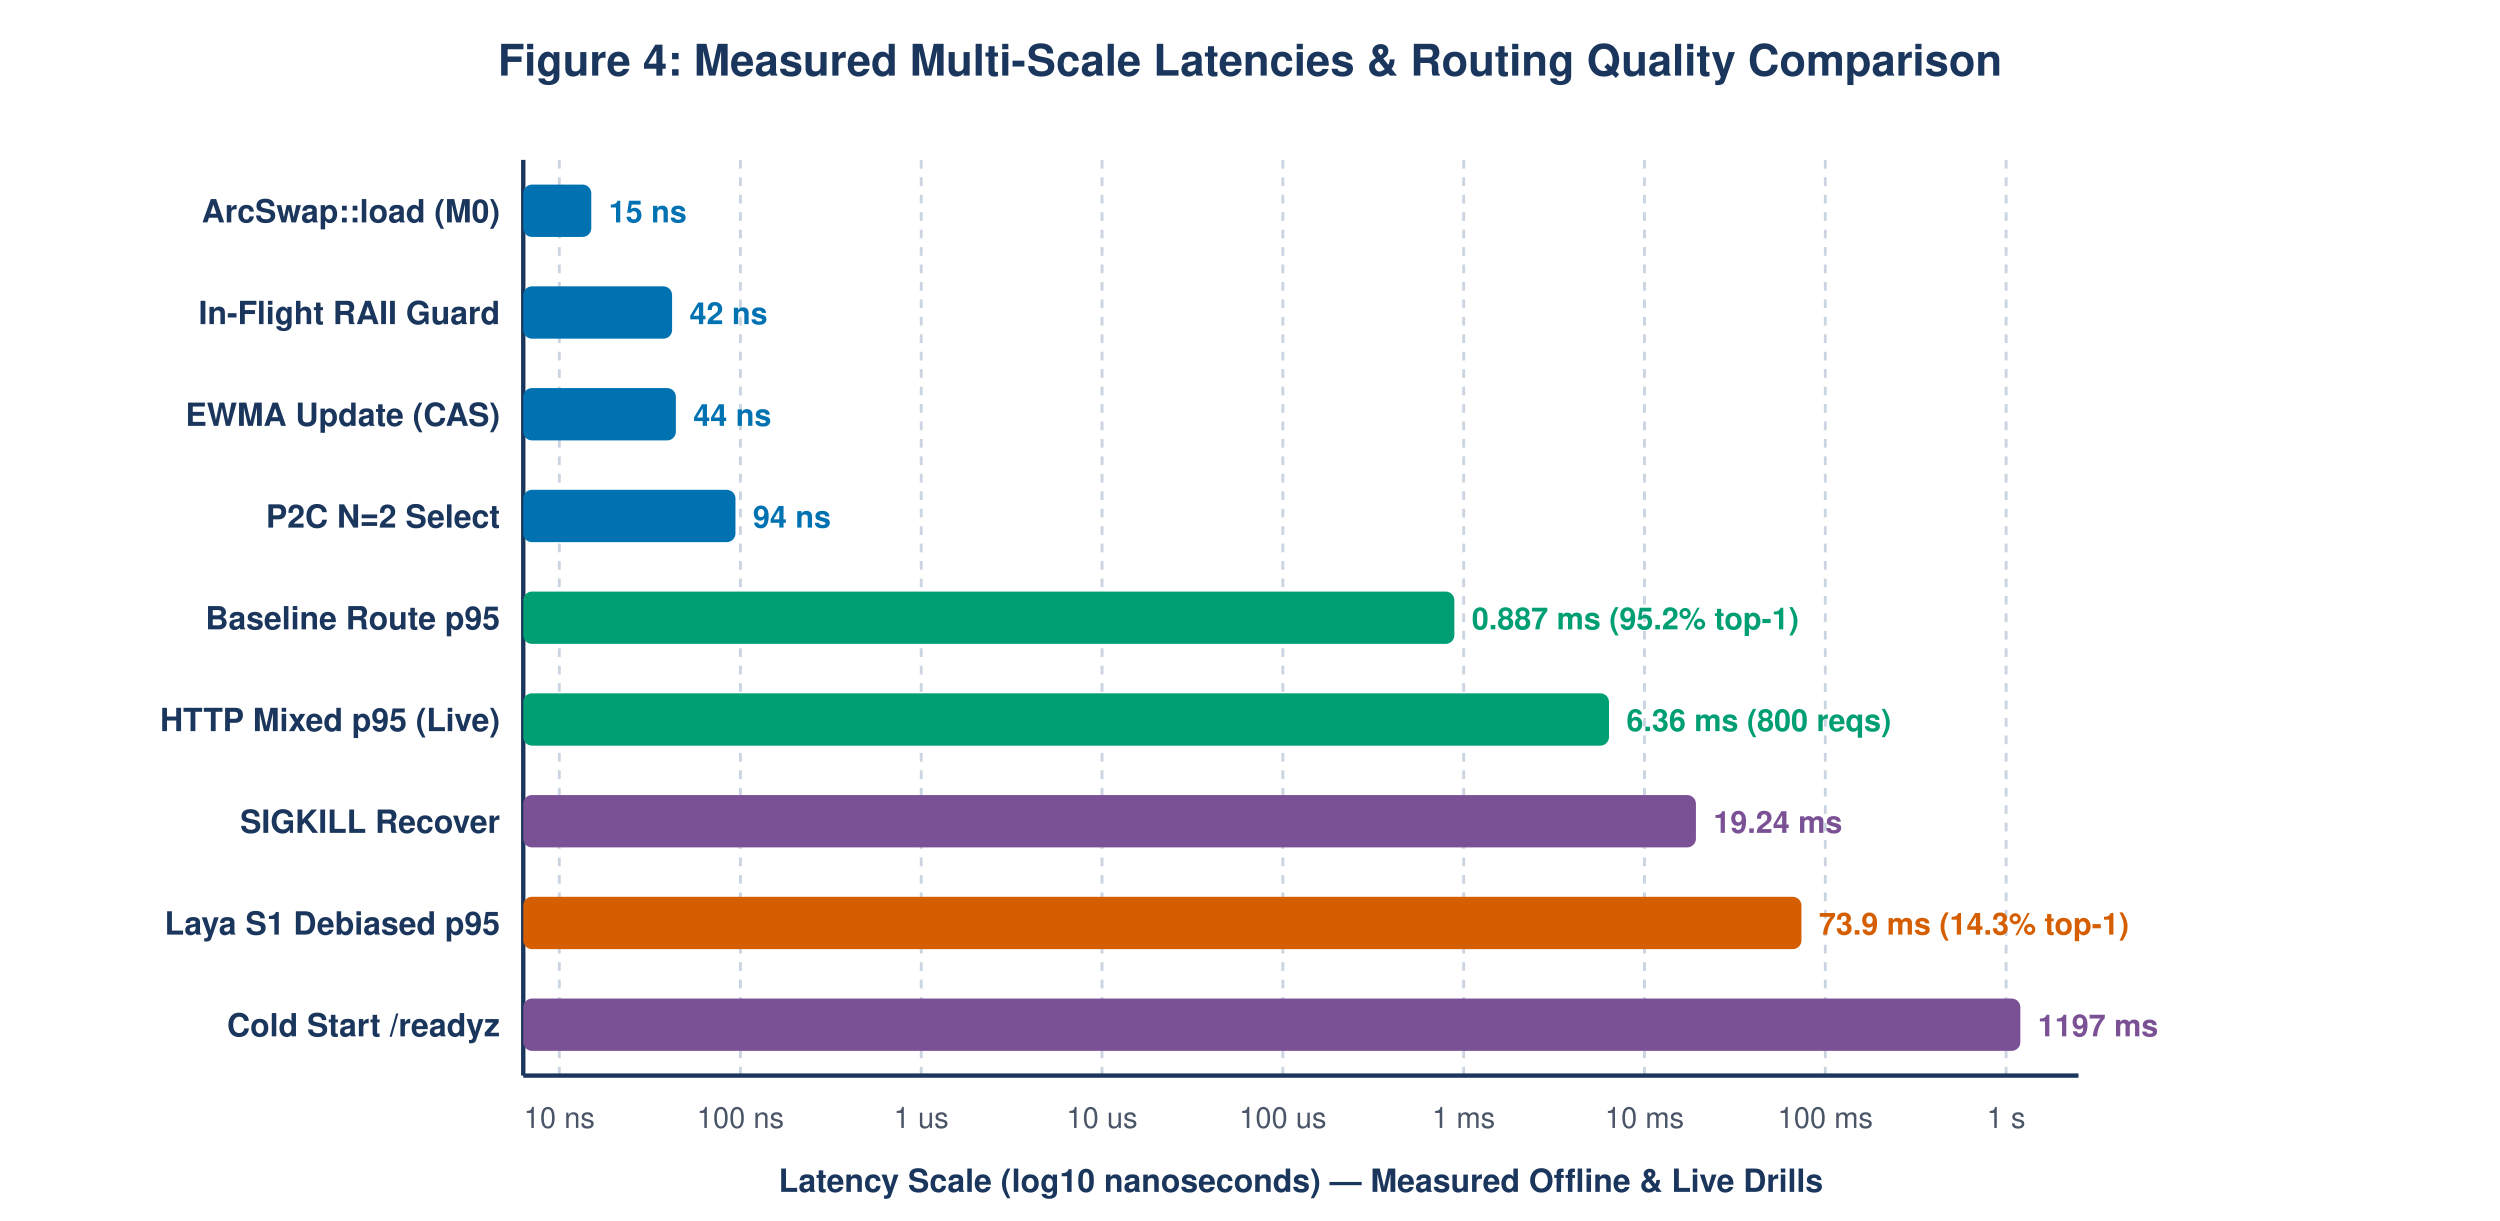
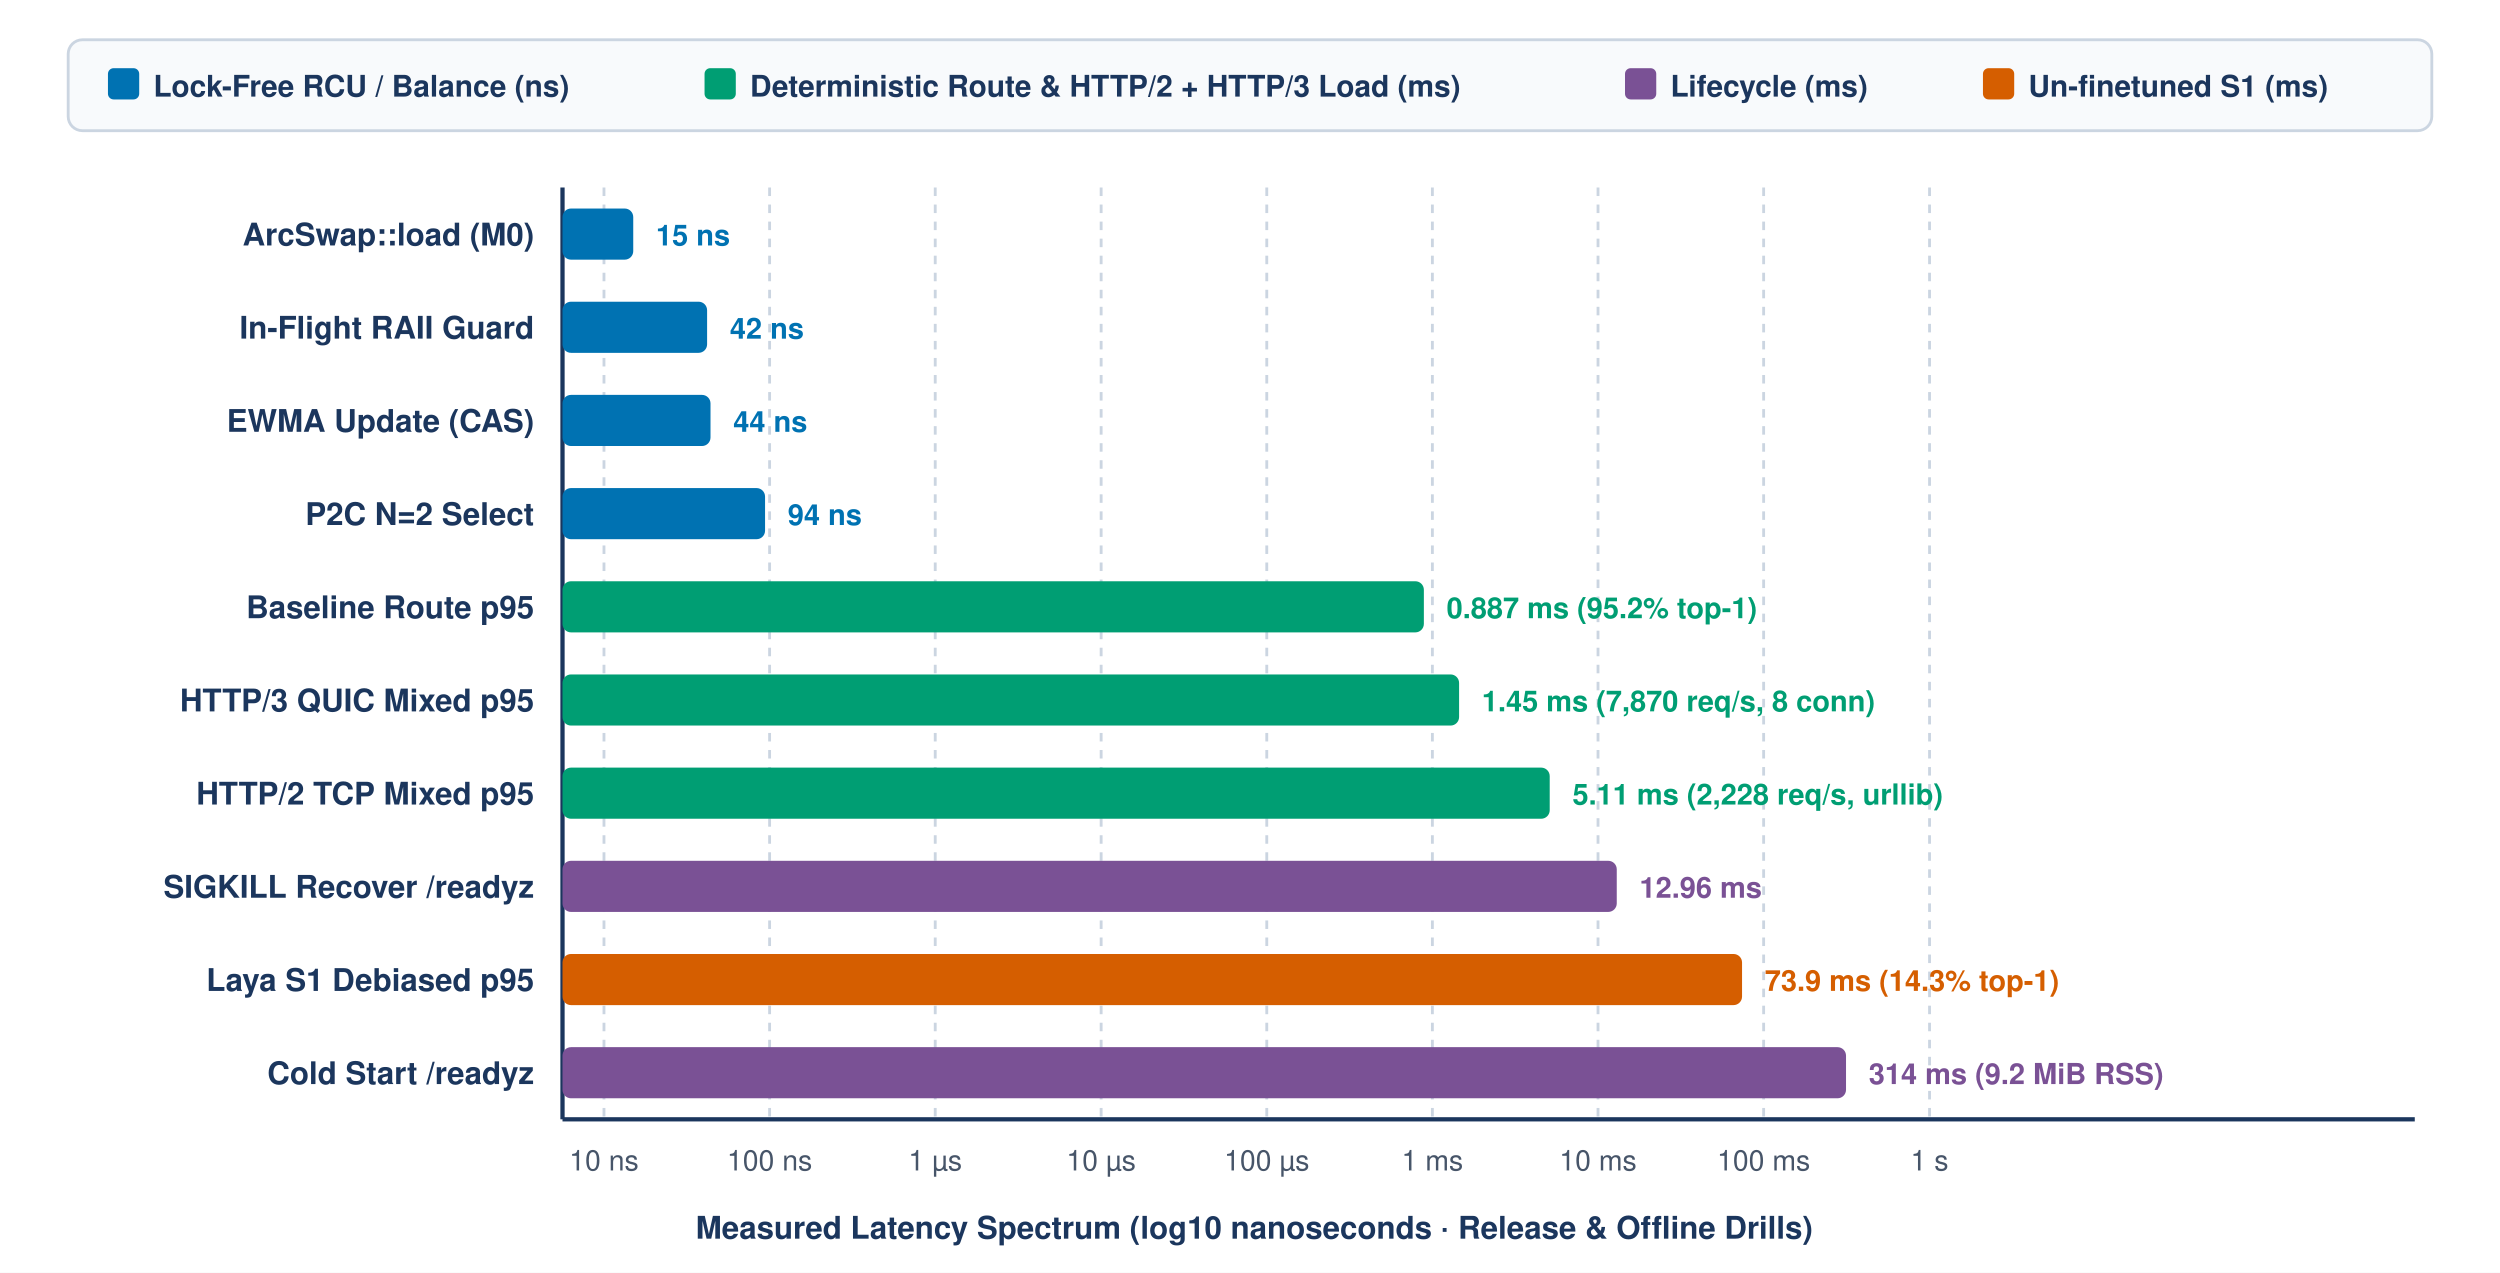
- <svg xmlns="http://www.w3.org/2000/svg" viewBox="0 0 860 420" width="860" height="420" font-family="Helvetica, Arial, sans-serif">
-   <rect x="0" y="0" width="860" height="420" fill="#FFFFFF" />
-   <text x="430.0" y="26" text-anchor="middle" font-size="15" font-weight="700" fill="#1B365D">Figure 4: Measured Multi-Scale Latencies &amp; Routing Quality Comparison</text>
-   <line x1="192.4" y1="55" x2="192.4" y2="370" stroke="#CBD5E1" stroke-dasharray="3 3" />
-   <text x="192.4" y="388" text-anchor="middle" font-size="10" fill="#4A5568">10 ns</text>
-   <line x1="254.7" y1="55" x2="254.7" y2="370" stroke="#CBD5E1" stroke-dasharray="3 3" />
-   <text x="254.7" y="388" text-anchor="middle" font-size="10" fill="#4A5568">100 ns</text>
-   <line x1="316.9" y1="55" x2="316.9" y2="370" stroke="#CBD5E1" stroke-dasharray="3 3" />
-   <text x="316.9" y="388" text-anchor="middle" font-size="10" fill="#4A5568">1 us</text>
-   <line x1="379.1" y1="55" x2="379.1" y2="370" stroke="#CBD5E1" stroke-dasharray="3 3" />
-   <text x="379.1" y="388" text-anchor="middle" font-size="10" fill="#4A5568">10 us</text>
-   <line x1="441.3" y1="55" x2="441.3" y2="370" stroke="#CBD5E1" stroke-dasharray="3 3" />
-   <text x="441.3" y="388" text-anchor="middle" font-size="10" fill="#4A5568">100 us</text>
-   <line x1="503.5" y1="55" x2="503.5" y2="370" stroke="#CBD5E1" stroke-dasharray="3 3" />
-   <text x="503.5" y="388" text-anchor="middle" font-size="10" fill="#4A5568">1 ms</text>
-   <line x1="565.7" y1="55" x2="565.7" y2="370" stroke="#CBD5E1" stroke-dasharray="3 3" />
-   <text x="565.7" y="388" text-anchor="middle" font-size="10" fill="#4A5568">10 ms</text>
-   <line x1="627.9" y1="55" x2="627.9" y2="370" stroke="#CBD5E1" stroke-dasharray="3 3" />
-   <text x="627.9" y="388" text-anchor="middle" font-size="10" fill="#4A5568">100 ms</text>
-   <line x1="690.1" y1="55" x2="690.1" y2="370" stroke="#CBD5E1" stroke-dasharray="3 3" />
-   <text x="690.1" y="388" text-anchor="middle" font-size="10" fill="#4A5568">1 s</text>
-   <line x1="180" y1="55" x2="180" y2="370" stroke="#1B365D" stroke-width="1.5" />
-   <line x1="180" y1="370" x2="715" y2="370" stroke="#1B365D" stroke-width="1.5" />
-   <text x="172" y="76.5" text-anchor="end" font-size="11" font-weight="600" fill="#1B365D">ArcSwap::load (M0)</text>
-   <rect x="180" y="63.5" width="23.4" height="18" fill="#0072B2" rx="3" />
-   <text x="209.4" y="76.5" font-size="10.5" font-weight="700" fill="#0072B2">15 ns</text>
-   <text x="172" y="111.5" text-anchor="end" font-size="11" font-weight="600" fill="#1B365D">In-Flight RAII Guard</text>
-   <rect x="180" y="98.5" width="51.2" height="18" fill="#0072B2" rx="3" />
-   <text x="237.2" y="111.5" font-size="10.5" font-weight="700" fill="#0072B2">42 ns</text>
-   <text x="172" y="146.5" text-anchor="end" font-size="11" font-weight="600" fill="#1B365D">EWMA Update (CAS)</text>
-   <rect x="180" y="133.5" width="52.5" height="18" fill="#0072B2" rx="3" />
-   <text x="238.5" y="146.5" font-size="10.5" font-weight="700" fill="#0072B2">44 ns</text>
-   <text x="172" y="181.5" text-anchor="end" font-size="11" font-weight="600" fill="#1B365D">P2C N=2 Select</text>
-   <rect x="180" y="168.5" width="73.0" height="18" fill="#0072B2" rx="3" />
-   <text x="259.0" y="181.5" font-size="10.5" font-weight="700" fill="#0072B2">94 ns</text>
-   <text x="172" y="216.5" text-anchor="end" font-size="11" font-weight="600" fill="#1B365D">Baseline Route p95</text>
-   <rect x="180" y="203.5" width="320.3" height="18" fill="#009E73" rx="3" />
-   <text x="506.3" y="216.5" font-size="10.5" font-weight="700" fill="#009E73">0.887 ms (95.2% top-1)</text>
-   <text x="172" y="251.5" text-anchor="end" font-size="11" font-weight="600" fill="#1B365D">HTTP Mixed p95 (Live)</text>
-   <rect x="180" y="238.5" width="373.5" height="18" fill="#009E73" rx="3" />
-   <text x="559.5" y="251.5" font-size="10.5" font-weight="700" fill="#009E73">6.36 ms (800 reqs)</text>
-   <text x="172" y="286.5" text-anchor="end" font-size="11" font-weight="600" fill="#1B365D">SIGKILL Recover</text>
-   <rect x="180" y="273.5" width="403.4" height="18" fill="#7A5195" rx="3" />
-   <text x="589.4" y="286.5" font-size="10.5" font-weight="700" fill="#7A5195">19.24 ms</text>
-   <text x="172" y="321.5" text-anchor="end" font-size="11" font-weight="600" fill="#1B365D">Laya S1 Debiased p95</text>
-   <rect x="180" y="308.5" width="439.7" height="18" fill="#D55E00" rx="3" />
-   <text x="625.7" y="321.5" font-size="10.5" font-weight="700" fill="#D55E00">73.9 ms (14.3% top-1)</text>
-   <text x="172" y="356.5" text-anchor="end" font-size="11" font-weight="600" fill="#1B365D">Cold Start /readyz</text>
-   <rect x="180" y="343.5" width="515.0" height="18" fill="#7A5195" rx="3" />
-   <text x="701.0" y="356.5" font-size="10.5" font-weight="700" fill="#7A5195">1197 ms</text>
-   <text x="447.5" y="410" text-anchor="middle" font-size="11" font-weight="700" fill="#1B365D">Latency Scale (log10 nanoseconds) — Measured Offline &amp; Live Drills</text>
+ <svg xmlns="http://www.w3.org/2000/svg" viewBox="0 0 880 448" width="880" height="448" font-family="Helvetica, Arial, sans-serif">
+   <rect x="0" y="0" width="880" height="448" fill="#FFFFFF" />
+   <rect x="24" y="14" width="832" height="32" rx="5" fill="#F8FAFC" stroke="#CBD5E1" />
+   <rect x="38" y="24" width="11" height="11" fill="#0072B2" rx="2" />
+   <text x="54" y="34" font-size="10.5" font-weight="600" fill="#1B365D">Lock-Free RCU / Balance (ns)</text>
+   <rect x="248" y="24" width="11" height="11" fill="#009E73" rx="2" />
+   <text x="264" y="34" font-size="10.5" font-weight="600" fill="#1B365D">Deterministic Route &amp; HTTP/2 + HTTP/3 Load (ms)</text>
+   <rect x="572" y="24" width="11" height="11" fill="#7A5195" rx="2" />
+   <text x="588" y="34" font-size="10.5" font-weight="600" fill="#1B365D">Lifecycle (ms)</text>
+   <rect x="698" y="24" width="11" height="11" fill="#D55E00" rx="2" />
+   <text x="714" y="34" font-size="10.5" font-weight="600" fill="#1B365D">Un-finetuned S1 (ms)</text>
+   <line x1="212.6" y1="66" x2="212.6" y2="394" stroke="#CBD5E1" stroke-dasharray="3 3" />
+   <text x="212.6" y="412" text-anchor="middle" font-size="10" fill="#475569">10 ns</text>
+   <line x1="270.9" y1="66" x2="270.9" y2="394" stroke="#CBD5E1" stroke-dasharray="3 3" />
+   <text x="270.9" y="412" text-anchor="middle" font-size="10" fill="#475569">100 ns</text>
+   <line x1="329.2" y1="66" x2="329.2" y2="394" stroke="#CBD5E1" stroke-dasharray="3 3" />
+   <text x="329.2" y="412" text-anchor="middle" font-size="10" fill="#475569">1 µs</text>
+   <line x1="387.6" y1="66" x2="387.6" y2="394" stroke="#CBD5E1" stroke-dasharray="3 3" />
+   <text x="387.6" y="412" text-anchor="middle" font-size="10" fill="#475569">10 µs</text>
+   <line x1="445.9" y1="66" x2="445.9" y2="394" stroke="#CBD5E1" stroke-dasharray="3 3" />
+   <text x="445.9" y="412" text-anchor="middle" font-size="10" fill="#475569">100 µs</text>
+   <line x1="504.2" y1="66" x2="504.2" y2="394" stroke="#CBD5E1" stroke-dasharray="3 3" />
+   <text x="504.2" y="412" text-anchor="middle" font-size="10" fill="#475569">1 ms</text>
+   <line x1="562.5" y1="66" x2="562.5" y2="394" stroke="#CBD5E1" stroke-dasharray="3 3" />
+   <text x="562.5" y="412" text-anchor="middle" font-size="10" fill="#475569">10 ms</text>
+   <line x1="620.8" y1="66" x2="620.8" y2="394" stroke="#CBD5E1" stroke-dasharray="3 3" />
+   <text x="620.8" y="412" text-anchor="middle" font-size="10" fill="#475569">100 ms</text>
+   <line x1="679.2" y1="66" x2="679.2" y2="394" stroke="#CBD5E1" stroke-dasharray="3 3" />
+   <text x="679.2" y="412" text-anchor="middle" font-size="10" fill="#475569">1 s</text>
+   <line x1="198" y1="66" x2="198" y2="394" stroke="#1B365D" stroke-width="1.5" />
+   <line x1="198" y1="394" x2="850" y2="394" stroke="#1B365D" stroke-width="1.5" />
+   <text x="188" y="86.4" text-anchor="end" font-size="11" font-weight="600" fill="#1B365D">ArcSwap::load (M0)</text>
+   <rect x="198" y="73.4" width="24.9" height="18" fill="#0072B2" rx="3" />
+   <text x="230.9" y="86.4" font-size="10.2" font-weight="700" fill="#0072B2">15 ns</text>
+   <text x="188" y="119.2" text-anchor="end" font-size="11" font-weight="600" fill="#1B365D">In-Flight RAII Guard</text>
+   <rect x="198" y="106.2" width="50.9" height="18" fill="#0072B2" rx="3" />
+   <text x="256.9" y="119.2" font-size="10.2" font-weight="700" fill="#0072B2">42 ns</text>
+   <text x="188" y="152.0" text-anchor="end" font-size="11" font-weight="600" fill="#1B365D">EWMA Update (CAS)</text>
+   <rect x="198" y="139.0" width="52.1" height="18" fill="#0072B2" rx="3" />
+   <text x="258.1" y="152.0" font-size="10.2" font-weight="700" fill="#0072B2">44 ns</text>
+   <text x="188" y="184.8" text-anchor="end" font-size="11" font-weight="600" fill="#1B365D">P2C N=2 Select</text>
+   <rect x="198" y="171.8" width="71.3" height="18" fill="#0072B2" rx="3" />
+   <text x="277.3" y="184.8" font-size="10.2" font-weight="700" fill="#0072B2">94 ns</text>
+   <text x="188" y="217.6" text-anchor="end" font-size="11" font-weight="600" fill="#1B365D">Baseline Route p95</text>
+   <rect x="198" y="204.6" width="303.2" height="18" fill="#009E73" rx="3" />
+   <text x="509.2" y="217.6" font-size="10.2" font-weight="700" fill="#009E73">0.887 ms (95.2% top-1)</text>
+   <text x="188" y="250.4" text-anchor="end" font-size="11" font-weight="600" fill="#1B365D">HTTP/3 QUIC Mixed p95</text>
+   <rect x="198" y="237.4" width="315.6" height="18" fill="#009E73" rx="3" />
+   <text x="521.6" y="250.4" font-size="10.2" font-weight="700" fill="#009E73">1.45 ms (7,870 req/s, 8 conn)</text>
+   <text x="188" y="283.2" text-anchor="end" font-size="11" font-weight="600" fill="#1B365D">HTTP/2 TCP Mixed p95</text>
+   <rect x="198" y="270.2" width="347.5" height="18" fill="#009E73" rx="3" />
+   <text x="553.5" y="283.2" font-size="10.2" font-weight="700" fill="#009E73">5.11 ms (2,228 req/s, urllib)</text>
+   <text x="188" y="316.0" text-anchor="end" font-size="11" font-weight="600" fill="#1B365D">SIGKILL Recover /readyz</text>
+   <rect x="198" y="303.0" width="371.1" height="18" fill="#7A5195" rx="3" />
+   <text x="577.1" y="316.0" font-size="10.2" font-weight="700" fill="#7A5195">12.96 ms</text>
+   <text x="188" y="348.8" text-anchor="end" font-size="11" font-weight="600" fill="#1B365D">Laya S1 Debiased p95</text>
+   <rect x="198" y="335.8" width="415.2" height="18" fill="#D55E00" rx="3" />
+   <text x="621.2" y="348.8" font-size="10.2" font-weight="700" fill="#D55E00">73.9 ms (14.3% top-1)</text>
+   <text x="188" y="381.6" text-anchor="end" font-size="11" font-weight="600" fill="#1B365D">Cold Start /readyz</text>
+   <rect x="198" y="368.6" width="451.8" height="18" fill="#7A5195" rx="3" />
+   <text x="657.8" y="381.6" font-size="10.2" font-weight="700" fill="#7A5195">314 ms (9.2 MiB RSS)</text>
+   <text x="441.5" y="436" text-anchor="middle" font-size="11" font-weight="700" fill="#1B365D">Measured Latency Spectrum (log10 nanoseconds · Release &amp; Offline Drills)</text>
</svg>
